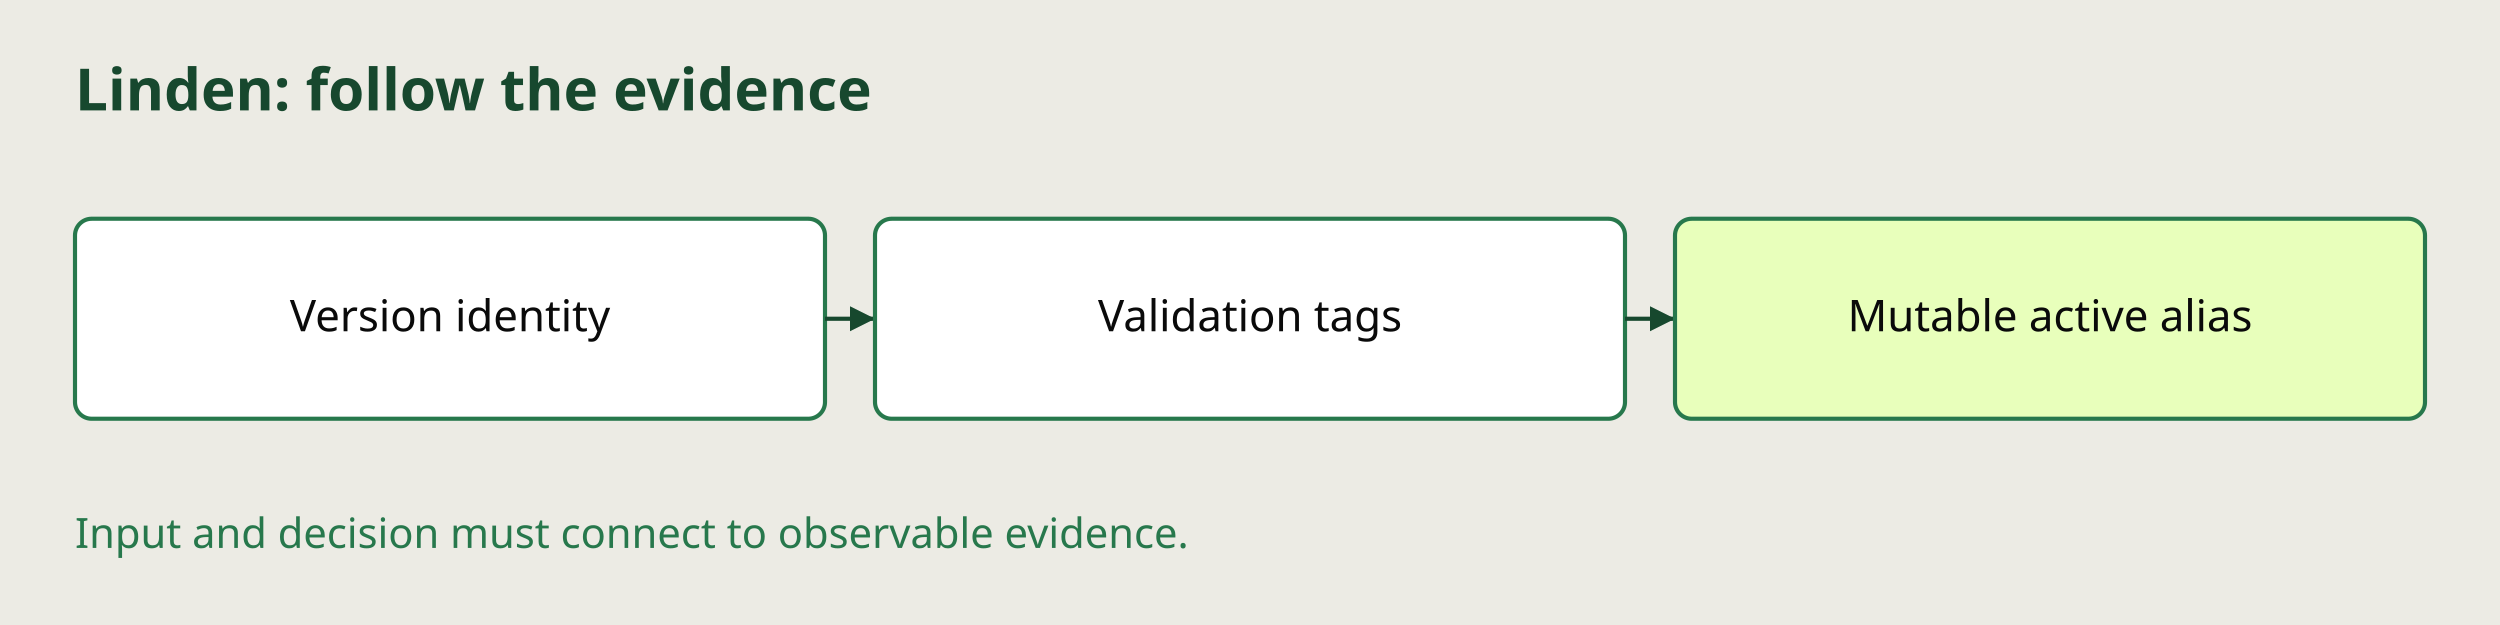
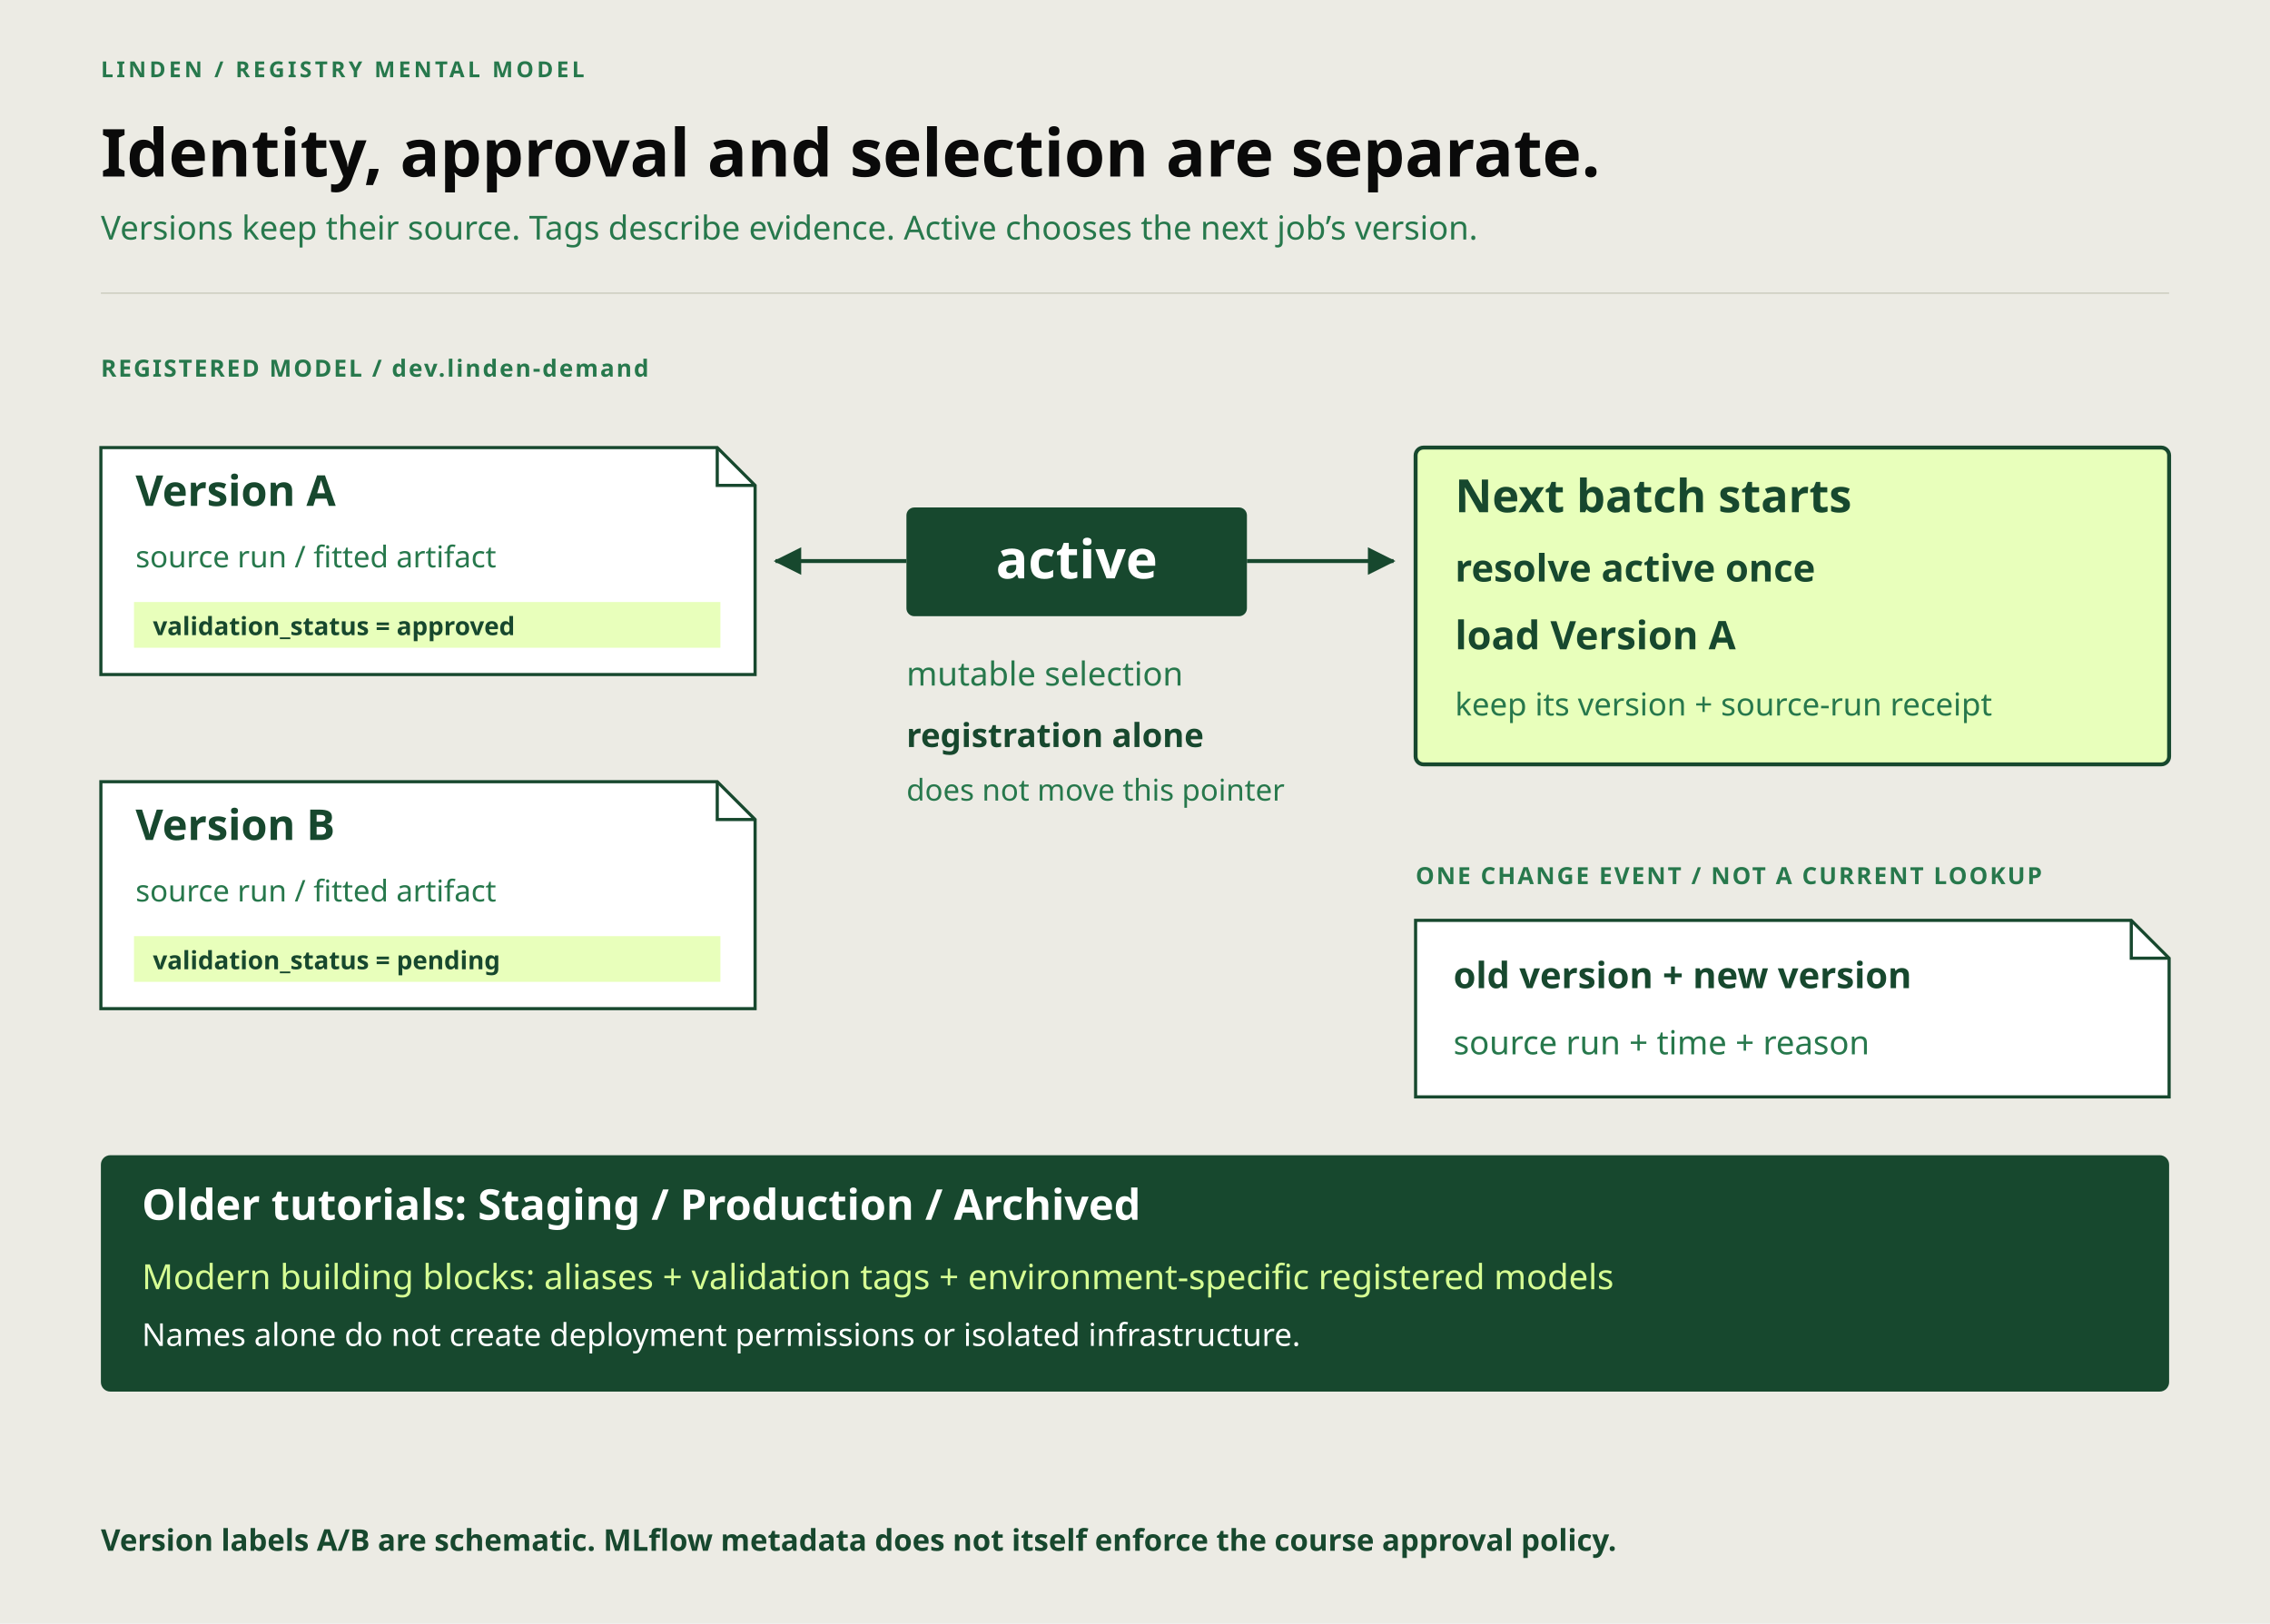
- <svg xmlns="http://www.w3.org/2000/svg" width="1200" height="300" viewBox="0 0 1200 300">
+ <svg xmlns="http://www.w3.org/2000/svg" width="1440" height="1030" viewBox="0 0 1440 1030" role="img" aria-labelledby="title desc">
  <defs>
-     <marker id="a" markerWidth="6" markerHeight="6" refX="6" refY="3" orient="auto">
-       <path d="M0 0 L6 3 L0 6" fill="#17482E" />
+     <marker id="arrow-forest" markerWidth="7" markerHeight="7" refX="6.5" refY="3.5" orient="auto">
+       <path d="M0 0 L7 3.5 L0 7 Z" fill="#17482E" />
+     </marker>
+     <marker id="arrow-green" markerWidth="7" markerHeight="7" refX="6.5" refY="3.5" orient="auto">
+       <path d="M0 0 L7 3.5 L0 7 Z" fill="#27784C" />
+     </marker>
+     <marker id="arrow-gray" markerWidth="7" markerHeight="7" refX="6.5" refY="3.5" orient="auto">
+       <path d="M0 0 L7 3.5 L0 7 Z" fill="#D0D0C4" />
+     </marker>
+     <marker id="arrow-white" markerWidth="7" markerHeight="7" refX="6.5" refY="3.5" orient="auto">
+       <path d="M0 0 L7 3.5 L0 7 Z" fill="#FFFFFF" />
+     </marker>
+     <marker id="arrow-red" markerWidth="7" markerHeight="7" refX="6.5" refY="3.5" orient="auto">
+       <path d="M0 0 L7 3.5 L0 7 Z" fill="#B91C1C" />
+     </marker>
+     <marker id="arrow-amber" markerWidth="7" markerHeight="7" refX="6.5" refY="3.5" orient="auto">
+       <path d="M0 0 L7 3.5 L0 7 Z" fill="#B45309" />
    </marker>
  </defs>
-   <rect width="1200" height="300" fill="#ECEBE4" />
+   <rect width="1440" height="1030" fill="#ECEBE4" />
  <g font-family="sans-serif">
-     <text x="36" y="53" font-size="28" fill="#17482E" font-weight="bold">Linden: follow the evidence</text>
-     <rect x="36.0" y="105" width="360.0" height="96" rx="8" fill="#FFFFFF" stroke="#27784C" stroke-width="2" />
-     <text x="216.0" y="159" font-size="21" text-anchor="middle" fill="#0A0A0A">Version identity</text>
-     <path d="M396.0 153 L420.0 153" stroke="#17482E" stroke-width="2" marker-end="url(#a)" />
-     <rect x="420.0" y="105" width="360.0" height="96" rx="8" fill="#FFFFFF" stroke="#27784C" stroke-width="2" />
-     <text x="600.0" y="159" font-size="21" text-anchor="middle" fill="#0A0A0A">Validation tags</text>
-     <path d="M780.0 153 L804.0 153" stroke="#17482E" stroke-width="2" marker-end="url(#a)" />
-     <rect x="804.0" y="105" width="360.0" height="96" rx="8" fill="#E8FFBB" stroke="#27784C" stroke-width="2" />
-     <text x="984.0" y="159" font-size="21" text-anchor="middle" fill="#0A0A0A">Mutable active alias</text>
-     <text x="36" y="263" font-size="20" fill="#27784C">Input and decision must connect to observable evidence.</text>
+     <text x="64" y="49" font-size="14" fill="#27784C" font-weight="700" text-anchor="start" letter-spacing="2">LINDEN / REGISTRY MENTAL MODEL</text>
+     <text x="64" y="112" font-size="42" fill="#0A0A0A" font-weight="700" text-anchor="start">Identity, approval and selection are separate.</text>
+     <text x="64" y="152" font-size="21" fill="#27784C" font-weight="400" text-anchor="start">Versions keep their source. Tags describe evidence. Active chooses the next job’s version.</text>
+     <path d="M64 186 L1376 186" fill="none" stroke="#D0D0C4" stroke-width="1" />
+     <text x="64" y="239" font-size="15" fill="#27784C" font-weight="700" text-anchor="start" letter-spacing="1.2">REGISTERED MODEL / dev.linden-demand</text>
+     <path d="M64 284 L455 284 L479 308 L479 428 L64 428 Z" fill="#FFFFFF" stroke="#17482E" stroke-width="2" />
+     <path d="M455 284 L455 308 L479 308" fill="none" stroke="#17482E" stroke-width="2" />
+     <text x="86" y="321" font-size="27" fill="#17482E" font-weight="700" text-anchor="start">Version A</text>
+     <text x="86" y="360" font-size="19" fill="#27784C" font-weight="400" text-anchor="start">source run / fitted artifact</text>
+     <rect x="85" y="382" width="372" height="29" rx="0" fill="#E8FFBB" stroke="none" stroke-width="1.5" />
+     <text x="97" y="403" font-size="16" fill="#17482E" font-weight="600" text-anchor="start">validation_status = approved</text>
+     <path d="M64 496 L455 496 L479 520 L479 640 L64 640 Z" fill="#FFFFFF" stroke="#17482E" stroke-width="2" />
+     <path d="M455 496 L455 520 L479 520" fill="none" stroke="#17482E" stroke-width="2" />
+     <text x="86" y="533" font-size="27" fill="#17482E" font-weight="700" text-anchor="start">Version B</text>
+     <text x="86" y="572" font-size="19" fill="#27784C" font-weight="400" text-anchor="start">source run / fitted artifact</text>
+     <rect x="85" y="594" width="372" height="29" rx="0" fill="#E8FFBB" stroke="none" stroke-width="1.5" />
+     <text x="97" y="615" font-size="16" fill="#17482E" font-weight="600" text-anchor="start">validation_status = pending</text>
+     <rect x="575" y="322" width="216" height="69" rx="5" fill="#17482E" stroke="none" stroke-width="1.5" />
+     <text x="683" y="367" font-size="34" fill="#FFFFFF" font-weight="700" text-anchor="middle">active</text>
+     <path d="M575 356 L492 356" fill="none" stroke="#17482E" stroke-width="2.5" marker-end="url(#arrow-forest)" />
+     <text x="575" y="435" font-size="21" fill="#27784C" font-weight="400" text-anchor="start">mutable selection</text>
+     <text x="575" y="474" font-size="21" fill="#17482E" font-weight="600" text-anchor="start">registration alone</text>
+     <text x="575" y="508" font-size="19" fill="#27784C" font-weight="400" text-anchor="start">does not move this pointer</text>
+     <path d="M791 356 L884 356" fill="none" stroke="#17482E" stroke-width="2.5" marker-end="url(#arrow-forest)" />
+     <rect x="898" y="284" width="478" height="201" rx="5" fill="#E8FFBB" stroke="#17482E" stroke-width="2.5" />
+     <text x="923" y="325" font-size="29" fill="#17482E" font-weight="700" text-anchor="start">Next batch starts</text>
+     <text x="923" y="369" font-size="24" fill="#17482E" font-weight="600" text-anchor="start">resolve active once</text>
+     <text x="923" y="412" font-size="25" fill="#17482E" font-weight="700" text-anchor="start">load Version A</text>
+     <text x="923" y="454" font-size="20" fill="#27784C" font-weight="400" text-anchor="start">keep its version + source-run receipt</text>
+     <text x="898" y="561" font-size="15" fill="#27784C" font-weight="700" text-anchor="start" letter-spacing="1.2">ONE CHANGE EVENT / NOT A CURRENT LOOKUP</text>
+     <path d="M898 584 L1352 584 L1376 608 L1376 696 L898 696 Z" fill="#FFFFFF" stroke="#17482E" stroke-width="2" />
+     <path d="M1352 584 L1352 608 L1376 608" fill="none" stroke="#17482E" stroke-width="2" />
+     <text x="922" y="627" font-size="23" fill="#17482E" font-weight="600" text-anchor="start">old version + new version</text>
+     <text x="922" y="669" font-size="21" fill="#27784C" font-weight="400" text-anchor="start">source run + time + reason</text>
+     <rect x="64" y="733" width="1312" height="150" rx="6" fill="#17482E" stroke="none" stroke-width="1.5" />
+     <text x="90" y="774" font-size="27" fill="#FFFFFF" font-weight="700" text-anchor="start">Older tutorials: Staging / Production / Archived</text>
+     <text x="90" y="818" font-size="22" fill="#D7FF94" font-weight="400" text-anchor="start">Modern building blocks: aliases + validation tags + environment-specific registered models</text>
+     <text x="90" y="854" font-size="20" fill="#FFFFFF" font-weight="400" text-anchor="start">Names alone do not create deployment permissions or isolated infrastructure.</text>
+     <text x="64" y="984" font-size="19" fill="#17482E" font-weight="600" text-anchor="start">Version labels A/B are schematic. MLflow metadata does not itself enforce the course approval policy.</text>
  </g>
</svg>
